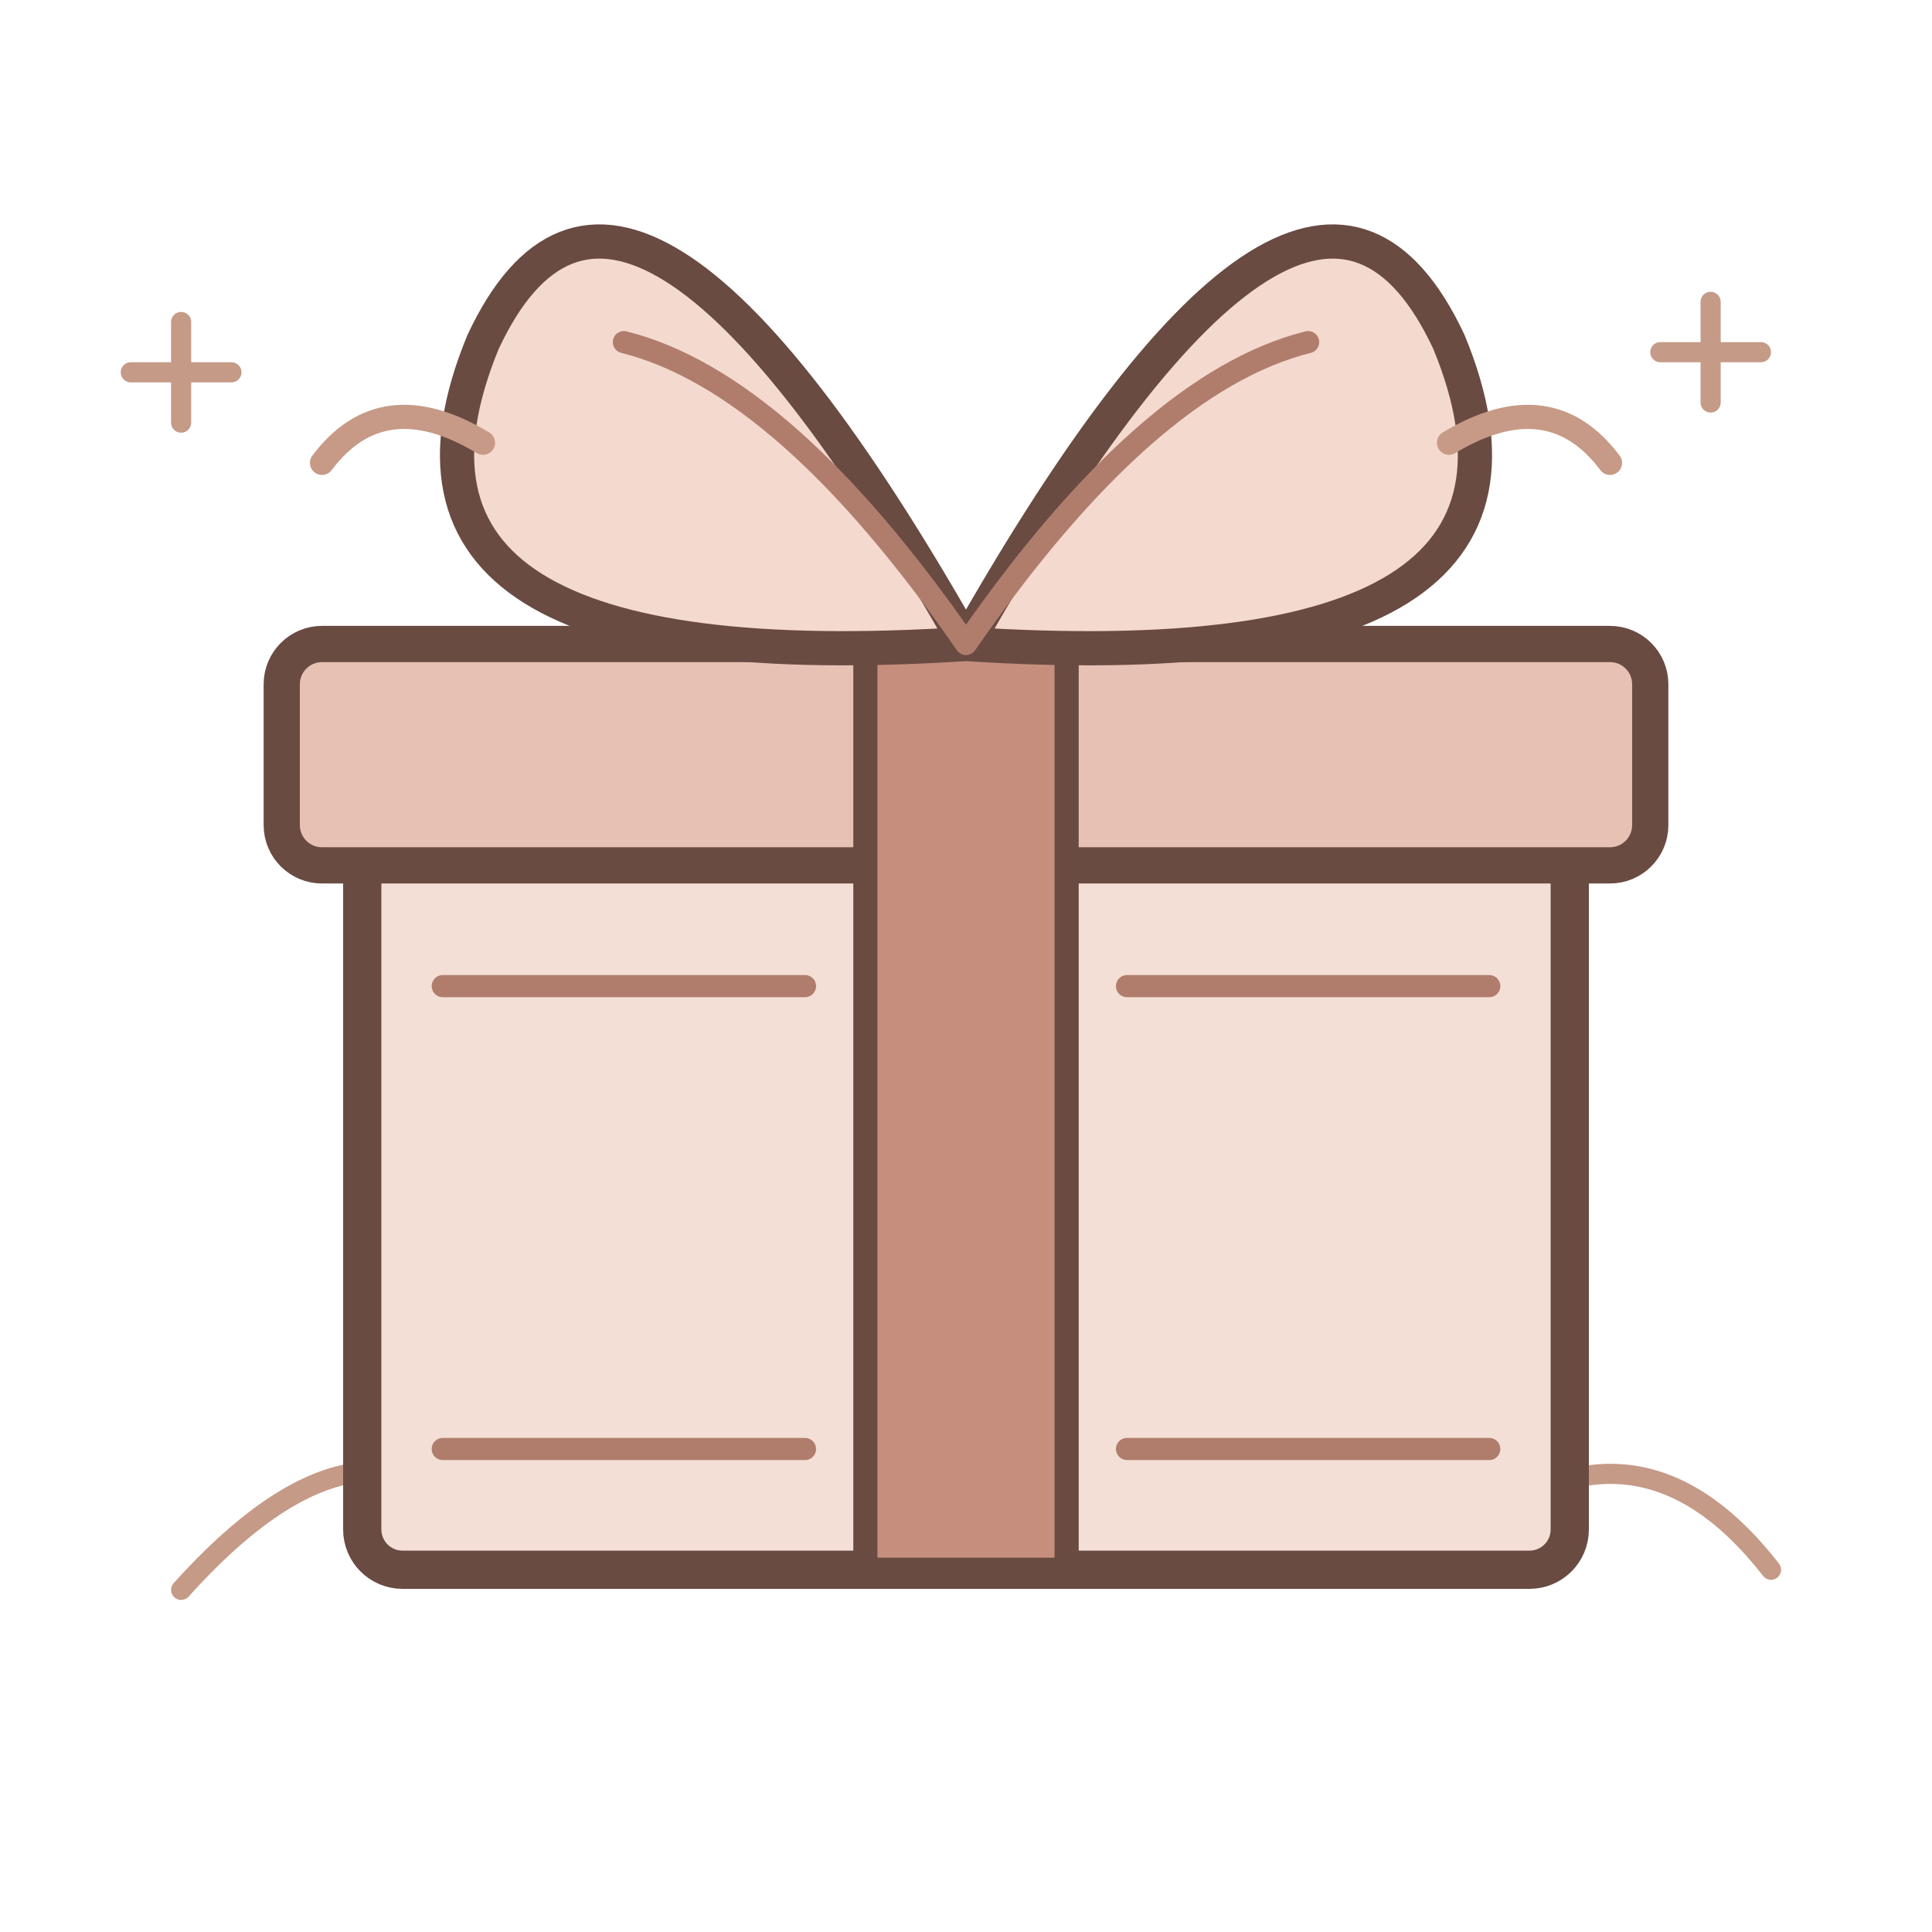
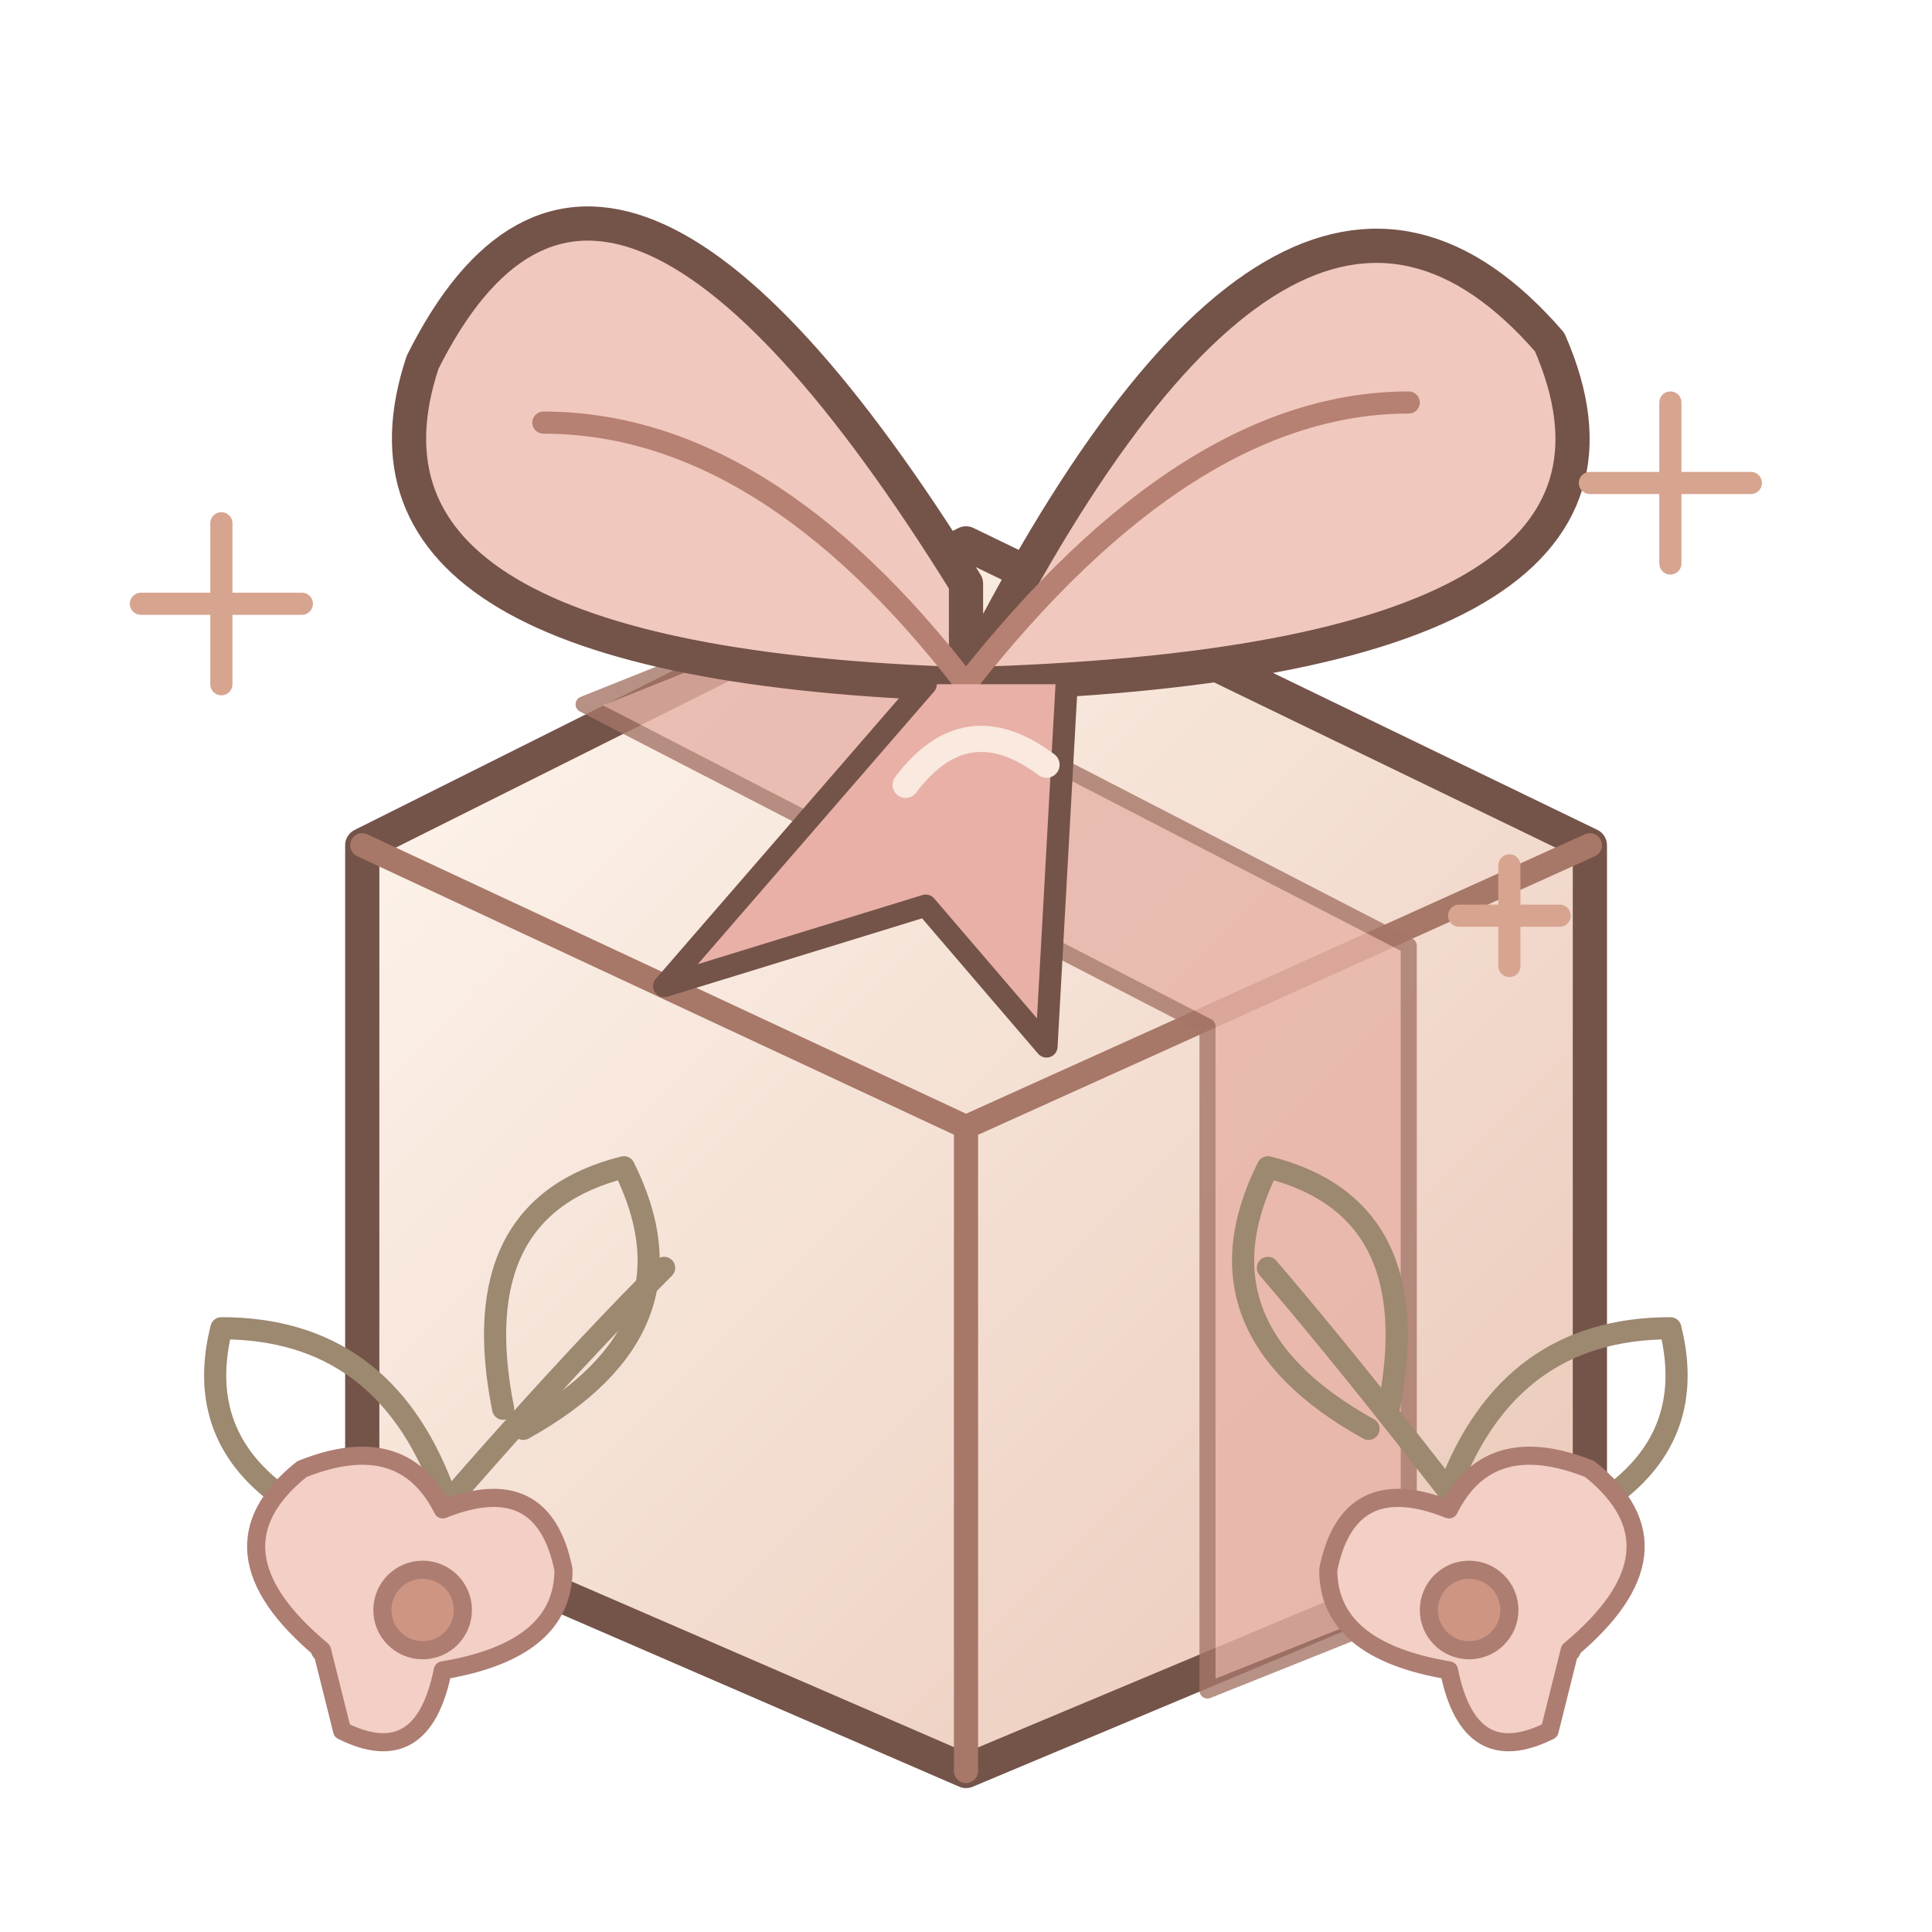
<svg xmlns="http://www.w3.org/2000/svg" viewBox="0 0 96 96" fill="none" stroke-linecap="round" stroke-linejoin="round">
-   <g fill="none" stroke="#C59A87" stroke-width="1" stroke-linecap="round">
-     <path d="M9 79q9-10 15-3M72 77q9-8 16 1M9 16v5m-2.5-2.5h5M85 15v5m-2.5-2.5h5" />
+   <defs>
+     <linearGradient id="box" x2="1" y2="1">
+       <stop stop-color="#FFF8F0" />
+       <stop offset="1" stop-color="#E9C6B6" />
+     </linearGradient>
+   </defs>
+   <path d="M18 42 48 27l31 15v33L48 88 18 75z" fill="url(#box)" stroke="#745349" stroke-width="1.7" />
+   <path d="M18 42 48 56l31-14M48 56v32" stroke="#A77768" stroke-width="1.2" />
+   <path d="M39 31 70 47v33l-10 4V51L29 35z" fill="#E7B1A6" opacity=".8" stroke="#A57568" stroke-width=".8" />
+   <path d="M48 29q-18-29-27-11-5 15 27 16 16-32 29-17 7 16-29 17z" fill="#F1C8BE" stroke="#745349" stroke-width="1.7" />
+   <path d="M48 34q-10-13-21-13m21 13q11-14 22-14" stroke="#B68172" stroke-width="1.1" />
+   <path d="M46 34 33 49l13-4 6 7 1-18" fill="#E8B0A7" stroke="#745349" stroke-width="1.1" />
+   <path d="M45 39q3-4 7-1" stroke="#F9E9DF" stroke-width="1.3" />
+   <g stroke="#9D8870" stroke-width="1.1" fill="none">
+     <path d="M16 82q10-12 17-19M78 82Q69 70 63 63" />
+     <path d="M20 77q-11-3-9-11 8 0 11 8m3-4q-2-10 6-12 4 8-5 13M74 77q11-3 9-11-8 0-11 8m-3-4q2-10-6-12-4 8 5 13" />
  </g>
-   <rect x="18" y="40" width="60" height="38" rx="2" fill="#F3DFD5" stroke="#694B42" stroke-width="1.9" />
-   <rect x="14" y="32" width="68" height="11" rx="2" fill="#E7C1B3" stroke="#694B42" stroke-width="1.8" />
-   <path d="M43 32h10v46H43z" fill="#C68F7D" stroke="#694B42" stroke-width="1.2" />
-   <path d="M48 32Q17 34 24 17q7-15 24 15 17-30 24-15 7 17-24 15z" fill="#F4D9CE" stroke="#694B42" stroke-width="1.7" />
-   <path d="M48 32q-9-13-17-15m17 15q9-13 17-15M22 49h18m16 0h18M22 72h18m16 0h18" stroke="#B07D6D" stroke-width="1.1" />
-   <path d="M24 22q-5-3-8 1m56-1q5-3 8 1" stroke="#C69A86" stroke-width="1.2" />
+   <g fill="#F3CFC6" stroke="#AD7D71" stroke-width=".9">
+     <path d="M16 82q-6-5-1-9 5-2 7 2 5-2 6 3 0 4-6 5-1 5-5 3z" />
+     <circle cx="21" cy="80" r="2" fill="#CE9583" />
+     <path d="M78 82q6-5 1-9-5-2-7 2-5-2-6 3 0 4 6 5 1 5 5 3z" />
+     <circle cx="73" cy="80" r="2" fill="#CE9583" />
+   </g>
+   <g fill="none" stroke="#D7A48F" stroke-width="1.1">
+     <path d="M11 26v8m-4-4h8M83 20v8m-4-4h8M75 43v5m-2.5-2.5h5" />
+   </g>
</svg>
